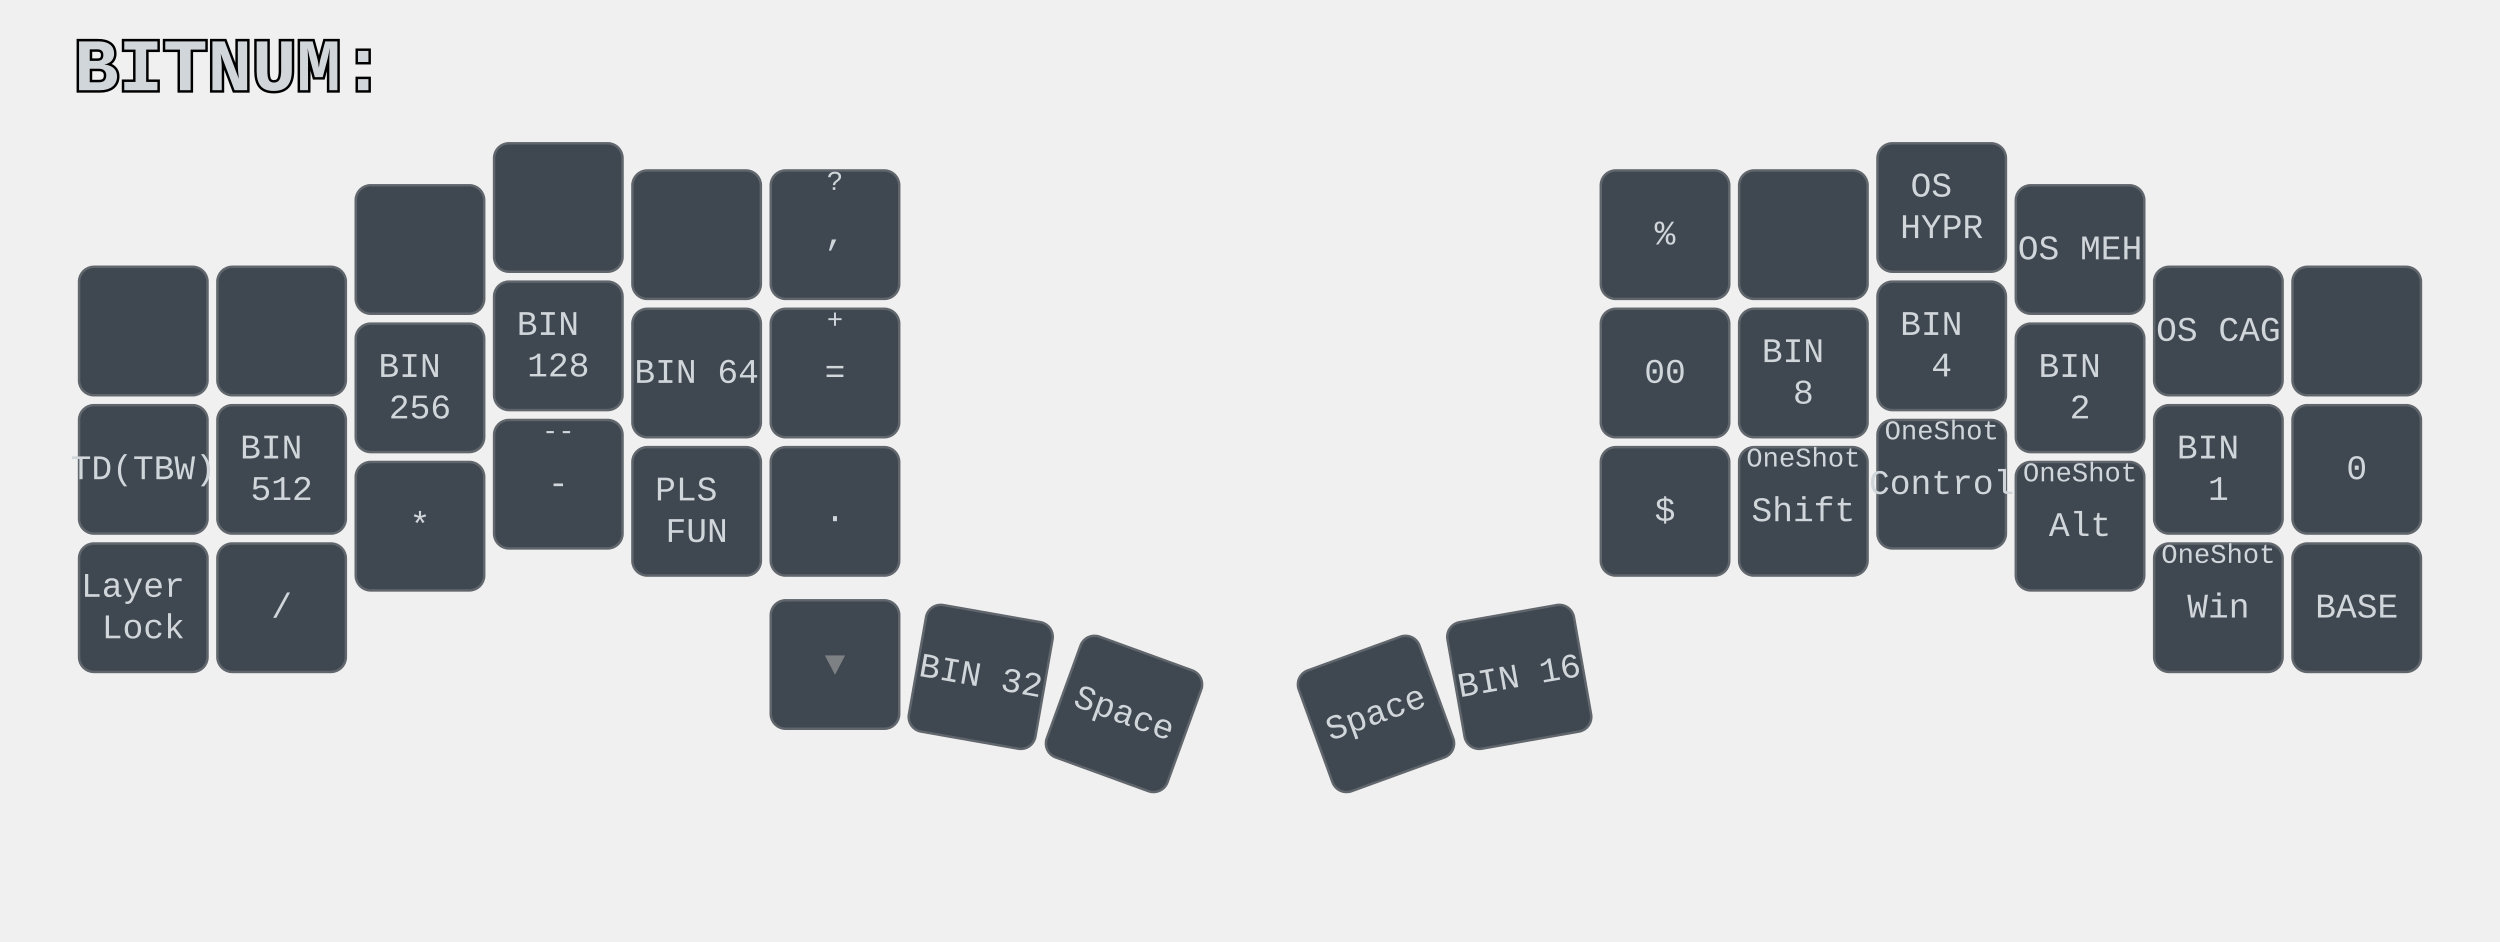
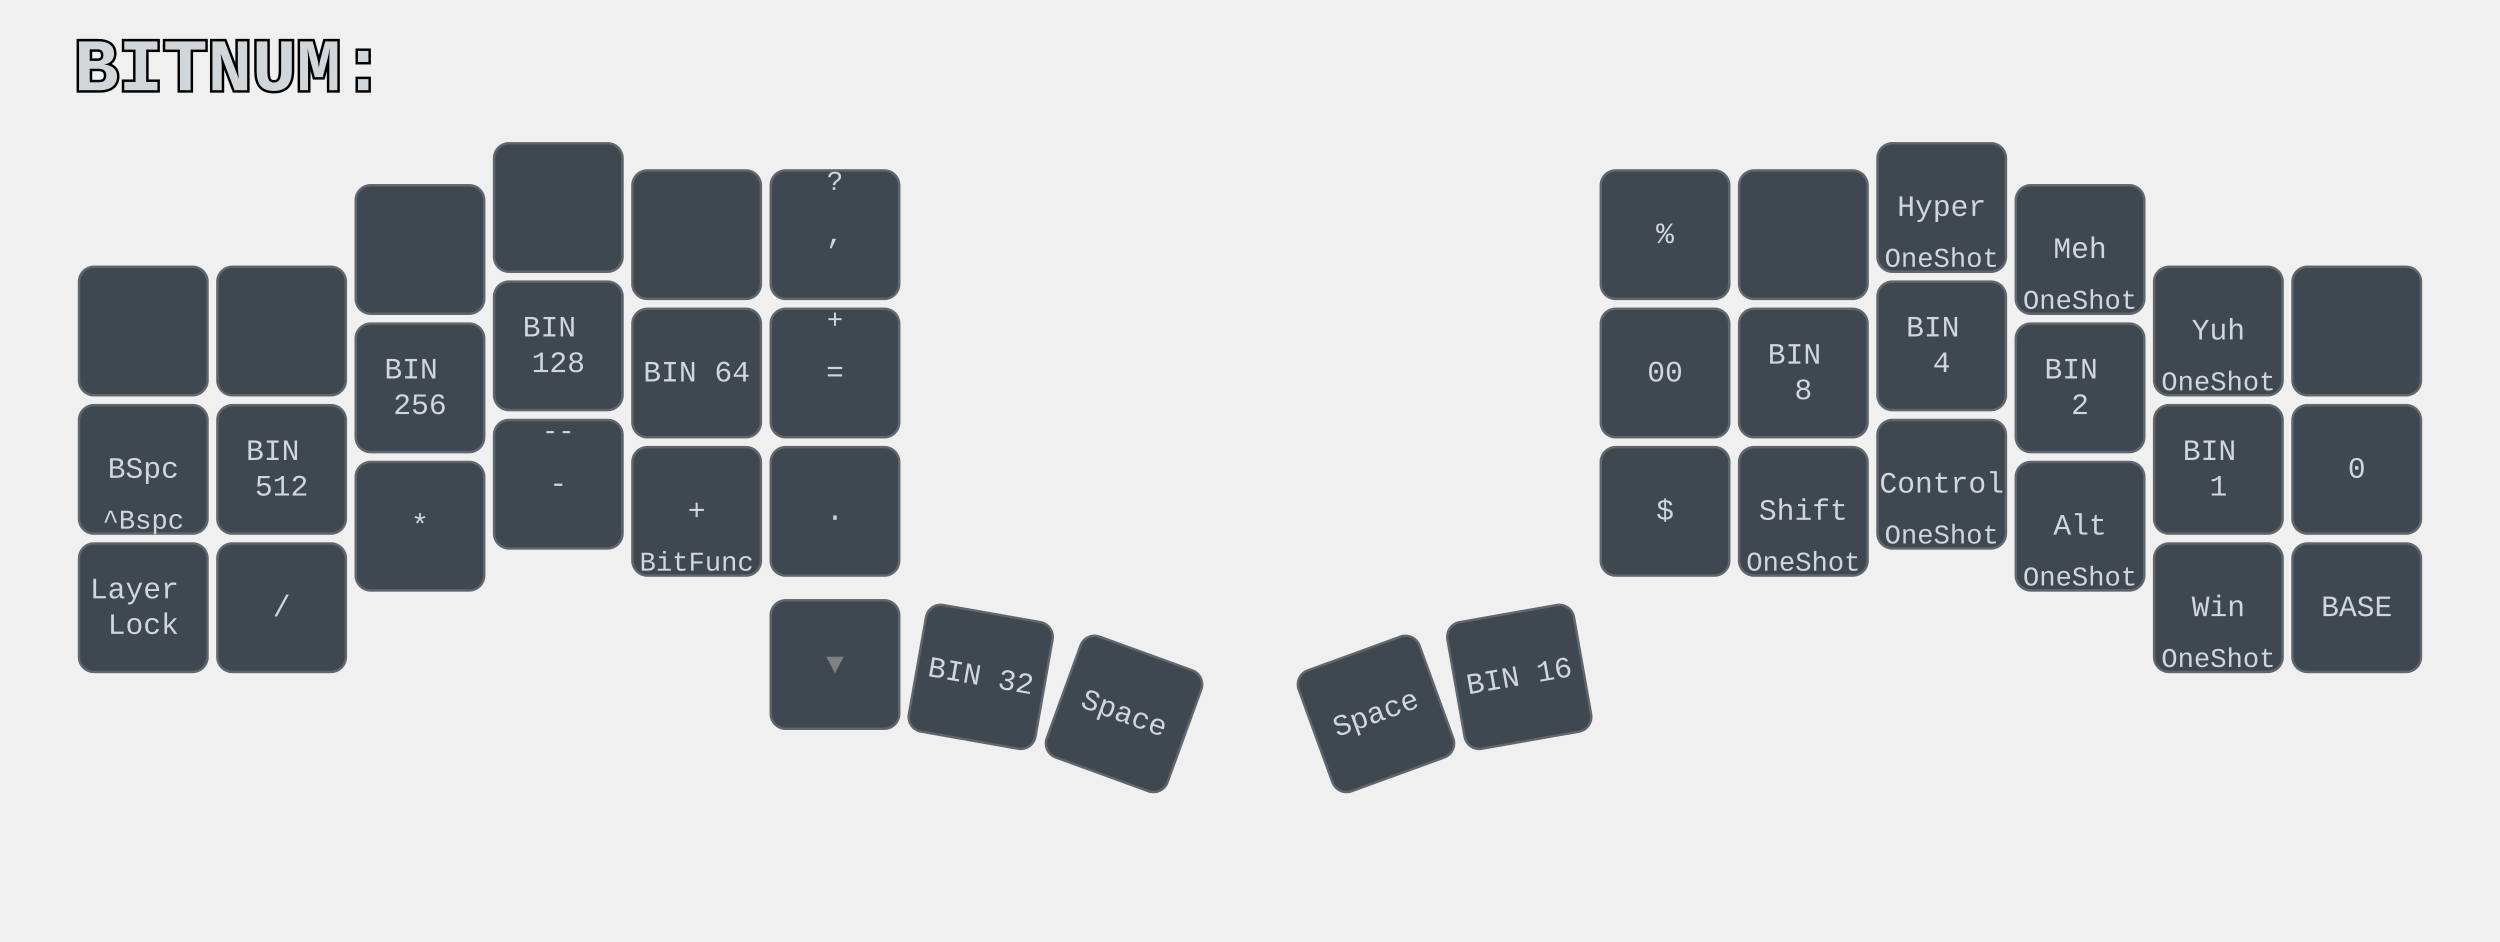
<svg xmlns="http://www.w3.org/2000/svg" width="1012" height="381" viewBox="0 0 1012 381" class="keymap">
  <defs>/* start glyphs */
<svg id="mdi:arrow-bottom-left">
      <svg id="mdi-arrow-bottom-left" viewBox="0 0 24 24">
        <path d="M19,6.41L17.59,5L7,15.59V9H5V19H15V17H8.41L19,6.41Z" />
      </svg>
    </svg>
    <svg id="mdi:arrow-bottom-right">
      <svg id="mdi-arrow-bottom-right" viewBox="0 0 24 24">
        <path d="M5,6.41L6.41,5L17,15.59V9H19V19H9V17H15.59L5,6.41Z" />
      </svg>
    </svg>
    <svg id="mdi:arrow-left">
      <svg id="mdi-arrow-left" viewBox="0 0 24 24">
        <path d="M20,11V13H8L13.5,18.5L12.08,19.92L4.16,12L12.08,4.08L13.5,5.5L8,11H20Z" />
      </svg>
    </svg>
    <svg id="mdi:arrow-right">
      <svg id="mdi-arrow-right" viewBox="0 0 24 24">
        <path d="M4,11V13H16L10.5,18.5L11.92,19.92L19.84,12L11.92,4.08L10.5,5.5L16,11H4Z" />
      </svg>
    </svg>
    <svg id="mdi:arrow-top-left">
      <svg id="mdi-arrow-top-left" viewBox="0 0 24 24">
        <path d="M19,17.59L17.59,19L7,8.41V15H5V5H15V7H8.41L19,17.59Z" />
      </svg>
    </svg>
    <svg id="mdi:arrow-top-right">
      <svg id="mdi-arrow-top-right" viewBox="0 0 24 24">
        <path d="M5,17.59L15.59,7H9V5H19V15H17V8.41L6.41,19L5,17.59Z" />
      </svg>
    </svg>
  </defs>/* end glyphs */
<style>/* inherit to force styles through use tags */
svg path {
    fill: inherit;
}

/* font and background color specifications */
svg.keymap {
    font-family: Monaspace Krypton,Consolas,Liberation Mono,Menlo,monospace;
-     font-size: 14px;
+     font-size: 12px;
    font-kerning: normal;
    text-rendering: optimizeLegibility;
    fill: #24292e;
}

/* default key styling */
rect.key {
    fill: #f6f8fa;
    stroke: #c9cccf;
    stroke-width: 1;
}

/* default key side styling, only used is draw_key_sides is set */
rect.side {
    filter: brightness(90%);
}

/* color accent for combo boxes */
rect.combo, rect.combo-separate {
    fill: #cdf;
}

/* color accent for held keys */
rect.held, rect.combo.held {
    fill: #fdd;
}

/* color accent for ghost (optional) keys */
rect.ghost, rect.combo.ghost {
    stroke-dasharray: 4, 4;
    stroke-width: 2;
}

text {
    text-anchor: middle;
    dominant-baseline: middle;
}

/* styling for layer labels */
text.label {
 font-size: 30px;
    font-weight: bold;
    text-anchor: start;
    stroke: white;
    stroke-width: 2;
    paint-order: stroke;
}

/* styling for combo tap, and key hold/shifted label text */
text.combo, text.hold, text.shifted {
    font-size: 11px;
}

text.hold {
    text-anchor: middle;
    dominant-baseline: auto;
}

text.shifted {
    text-anchor: middle;
    dominant-baseline: hanging;
}

/* styling for hold/shifted label text in combo box */
text.combo.hold, text.combo.shifted {
    font-size: 8px;
}

/* lighter symbol for transparent keys */
text.trans {
    fill: #7b7e81;
}

/* styling for combo dendrons */
path.combo {
    stroke-width: 1;
    stroke: gray;
    fill: none;
}

/* Start Tabler Icons Cleanup */
/* cannot use height/width with glyphs */
.icon-tabler &gt; path {
    fill: inherit;
    stroke: inherit;
    stroke-width: 2;
}
/* hide tabler's default box */
.icon-tabler &gt; path[stroke="none"][fill="none"] {
    visibility: hidden;
}
/* End Tabler Icons Cleanup */

svg.keymap { fill: #d1d6db; }
rect.key { fill: #3f4750; }
rect.key, rect.combo { stroke: #60666c; }
rect.combo, rect.combo-separate { fill: #1f3d7a; }
rect.held, rect.combo.held { fill: #854747; }
text.label, text.footer { stroke: black; }
text.trans { fill: #7e8184; }
path.combo { stroke: #7f7f7f; }
</style>
  <g transform="translate(30, 0)" class="layer-BITNUM">
    <text x="0" y="28" class="label" id="BITNUM">BITNUM:</text>
    <g transform="translate(0, 56)">
      <g transform="translate(28, 78)" class="key keypos-0">
        <rect rx="6" ry="6" x="-26" y="-26" width="52" height="52" class="key" />
      </g>
      <g transform="translate(84, 78)" class="key keypos-1">
        <rect rx="6" ry="6" x="-26" y="-26" width="52" height="52" class="key" />
      </g>
      <g transform="translate(140, 45)" class="key keypos-2">
        <rect rx="6" ry="6" x="-26" y="-26" width="52" height="52" class="key" />
      </g>
      <g transform="translate(196, 28)" class="key keypos-3">
        <rect rx="6" ry="6" x="-26" y="-26" width="52" height="52" class="key" />
      </g>
      <g transform="translate(252, 39)" class="key keypos-4">
        <rect rx="6" ry="6" x="-26" y="-26" width="52" height="52" class="key" />
      </g>
      <g transform="translate(308, 39)" class="key keypos-5">
        <rect rx="6" ry="6" x="-26" y="-26" width="52" height="52" class="key" />
        <text x="0" y="0" class="key tap">,</text>
        <text x="0" y="-24" class="key shifted">?</text>
      </g>
      <g transform="translate(644, 39)" class="key keypos-6">
        <rect rx="6" ry="6" x="-26" y="-26" width="52" height="52" class="key" />
        <text x="0" y="0" class="key tap">%</text>
      </g>
      <g transform="translate(700, 39)" class="key keypos-7">
        <rect rx="6" ry="6" x="-26" y="-26" width="52" height="52" class="key" />
      </g>
      <g transform="translate(756, 28)" class="key keypos-8">
        <rect rx="6" ry="6" x="-26" y="-26" width="52" height="52" class="key" />
-         <text x="0" y="0" class="key tap">
-           <tspan x="0" dy="-0.6em">OS</tspan>
-           <tspan x="0" dy="1.2em">HYPR</tspan>
-         </text>
+         <text x="0" y="0" class="key tap">Hyper</text>
+         <text x="0" y="24" class="key hold">OneShot</text>
      </g>
      <g transform="translate(812, 45)" class="key keypos-9">
        <rect rx="6" ry="6" x="-26" y="-26" width="52" height="52" class="key" />
-         <text x="0" y="0" class="key tap">OS MEH</text>
+         <text x="0" y="0" class="key tap">Meh</text>
+         <text x="0" y="24" class="key hold">OneShot</text>
      </g>
      <g transform="translate(868, 78)" class="key keypos-10">
        <rect rx="6" ry="6" x="-26" y="-26" width="52" height="52" class="key" />
-         <text x="0" y="0" class="key tap">OS CAG</text>
+         <text x="0" y="0" class="key tap">Yuh</text>
+         <text x="0" y="24" class="key hold">OneShot</text>
      </g>
      <g transform="translate(924, 78)" class="key keypos-11">
        <rect rx="6" ry="6" x="-26" y="-26" width="52" height="52" class="key" />
      </g>
      <g transform="translate(28, 134)" class="key keypos-12">
        <rect rx="6" ry="6" x="-26" y="-26" width="52" height="52" class="key" />
-         <text x="0" y="0" class="key tap">TD(TBW)</text>
+         <text x="0" y="0" class="key tap">BSpc</text>
+         <text x="0" y="24" class="key hold">^Bspc</text>
      </g>
      <g transform="translate(84, 134)" class="key keypos-13">
        <rect rx="6" ry="6" x="-26" y="-26" width="52" height="52" class="key" />
        <text x="0" y="0" class="key tap">
          <tspan x="0" dy="-0.6em">BIN</tspan>
          <tspan x="0" dy="1.2em">512</tspan>
        </text>
      </g>
      <g transform="translate(140, 101)" class="key keypos-14">
        <rect rx="6" ry="6" x="-26" y="-26" width="52" height="52" class="key" />
        <text x="0" y="0" class="key tap">
          <tspan x="0" dy="-0.6em">BIN</tspan>
          <tspan x="0" dy="1.2em">256</tspan>
        </text>
      </g>
      <g transform="translate(196, 84)" class="key keypos-15">
        <rect rx="6" ry="6" x="-26" y="-26" width="52" height="52" class="key" />
        <text x="0" y="0" class="key tap">
          <tspan x="0" dy="-0.6em">BIN</tspan>
          <tspan x="0" dy="1.2em">128</tspan>
        </text>
      </g>
      <g transform="translate(252, 95)" class="key keypos-16">
        <rect rx="6" ry="6" x="-26" y="-26" width="52" height="52" class="key" />
        <text x="0" y="0" class="key tap">BIN 64</text>
      </g>
      <g transform="translate(308, 95)" class="key keypos-17">
        <rect rx="6" ry="6" x="-26" y="-26" width="52" height="52" class="key" />
        <text x="0" y="0" class="key tap">=</text>
        <text x="0" y="-24" class="key shifted">+</text>
      </g>
      <g transform="translate(644, 95)" class="key keypos-18">
        <rect rx="6" ry="6" x="-26" y="-26" width="52" height="52" class="key" />
        <text x="0" y="0" class="key tap">00</text>
      </g>
      <g transform="translate(700, 95)" class="key keypos-19">
        <rect rx="6" ry="6" x="-26" y="-26" width="52" height="52" class="key" />
        <text x="0" y="0" class="key tap">
          <tspan x="0" dy="-0.6em">BIN </tspan>
          <tspan x="0" dy="1.2em">8</tspan>
        </text>
      </g>
      <g transform="translate(756, 84)" class="key keypos-20">
        <rect rx="6" ry="6" x="-26" y="-26" width="52" height="52" class="key" />
        <text x="0" y="0" class="key tap">
          <tspan x="0" dy="-0.6em">BIN </tspan>
          <tspan x="0" dy="1.2em">4</tspan>
        </text>
      </g>
      <g transform="translate(812, 101)" class="key keypos-21">
        <rect rx="6" ry="6" x="-26" y="-26" width="52" height="52" class="key" />
        <text x="0" y="0" class="key tap">
          <tspan x="0" dy="-0.6em">BIN </tspan>
          <tspan x="0" dy="1.2em">2</tspan>
        </text>
      </g>
      <g transform="translate(868, 134)" class="key keypos-22">
        <rect rx="6" ry="6" x="-26" y="-26" width="52" height="52" class="key" />
        <text x="0" y="0" class="key tap">
          <tspan x="0" dy="-0.6em">BIN </tspan>
          <tspan x="0" dy="1.2em">1</tspan>
        </text>
      </g>
      <g transform="translate(924, 134)" class="key keypos-23">
        <rect rx="6" ry="6" x="-26" y="-26" width="52" height="52" class="key" />
        <text x="0" y="0" class="key tap">0</text>
      </g>
      <g transform="translate(28, 190)" class="key keypos-24">
        <rect rx="6" ry="6" x="-26" y="-26" width="52" height="52" class="key" />
        <text x="0" y="0" class="key tap">
          <tspan x="0" dy="-0.6em">Layer</tspan>
          <tspan x="0" dy="1.2em">Lock</tspan>
        </text>
      </g>
      <g transform="translate(84, 190)" class="key keypos-25">
        <rect rx="6" ry="6" x="-26" y="-26" width="52" height="52" class="key" />
        <text x="0" y="0" class="key tap">/</text>
      </g>
      <g transform="translate(140, 157)" class="key keypos-26">
        <rect rx="6" ry="6" x="-26" y="-26" width="52" height="52" class="key" />
        <text x="0" y="0" class="key tap">*</text>
      </g>
      <g transform="translate(196, 140)" class="key keypos-27">
        <rect rx="6" ry="6" x="-26" y="-26" width="52" height="52" class="key" />
        <text x="0" y="0" class="key tap">-</text>
        <text x="0" y="-24" class="key shifted">--</text>
      </g>
      <g transform="translate(252, 151)" class="key keypos-28">
        <rect rx="6" ry="6" x="-26" y="-26" width="52" height="52" class="key" />
-         <text x="0" y="0" class="key tap">
-           <tspan x="0" dy="-0.6em">PLS</tspan>
-           <tspan x="0" dy="1.2em">FUN</tspan>
-         </text>
+         <text x="0" y="0" class="key tap">+</text>
+         <text x="0" y="24" class="key hold">BitFunc</text>
      </g>
      <g transform="translate(308, 151)" class="key keypos-29">
        <rect rx="6" ry="6" x="-26" y="-26" width="52" height="52" class="key" />
        <text x="0" y="0" class="key tap">.</text>
      </g>
      <g transform="translate(644, 151)" class="key keypos-30">
        <rect rx="6" ry="6" x="-26" y="-26" width="52" height="52" class="key" />
        <text x="0" y="0" class="key tap">$</text>
      </g>
      <g transform="translate(700, 151)" class="key keypos-31">
        <rect rx="6" ry="6" x="-26" y="-26" width="52" height="52" class="key" />
        <text x="0" y="0" class="key tap">Shift</text>
-         <text x="0" y="-24" class="key shifted">OneShot</text>
+         <text x="0" y="24" class="key hold">OneShot</text>
      </g>
      <g transform="translate(756, 140)" class="key keypos-32">
        <rect rx="6" ry="6" x="-26" y="-26" width="52" height="52" class="key" />
        <text x="0" y="0" class="key tap">Control</text>
-         <text x="0" y="-24" class="key shifted">OneShot</text>
+         <text x="0" y="24" class="key hold">OneShot</text>
      </g>
      <g transform="translate(812, 157)" class="key keypos-33">
        <rect rx="6" ry="6" x="-26" y="-26" width="52" height="52" class="key" />
        <text x="0" y="0" class="key tap">Alt</text>
-         <text x="0" y="-24" class="key shifted">OneShot</text>
+         <text x="0" y="24" class="key hold">OneShot</text>
      </g>
      <g transform="translate(868, 190)" class="key keypos-34">
        <rect rx="6" ry="6" x="-26" y="-26" width="52" height="52" class="key" />
        <text x="0" y="0" class="key tap">Win</text>
-         <text x="0" y="-24" class="key shifted">OneShot</text>
+         <text x="0" y="24" class="key hold">OneShot</text>
      </g>
      <g transform="translate(924, 190)" class="key keypos-35">
        <rect rx="6" ry="6" x="-26" y="-26" width="52" height="52" class="key" />
        <text x="0" y="0" class="key tap">BASE</text>
      </g>
      <g transform="translate(308, 213)" class="key trans keypos-36">
        <rect rx="6" ry="6" x="-26" y="-26" width="52" height="52" class="key trans" />
        <text x="0" y="0" class="key trans tap">▼</text>
      </g>
      <g transform="translate(367, 218) rotate(10.0)" class="key keypos-37">
        <rect rx="6" ry="6" x="-26" y="-26" width="52" height="52" class="key" />
        <text x="0" y="0" class="key tap">BIN 32</text>
      </g>
      <g transform="translate(425, 233) rotate(20.0)" class="key keypos-38">
        <rect rx="6" ry="6" x="-26" y="-26" width="52" height="52" class="key" />
        <text x="0" y="0" class="key tap">Space</text>
      </g>
      <g transform="translate(527, 233) rotate(-20.0)" class="key keypos-39">
        <rect rx="6" ry="6" x="-26" y="-26" width="52" height="52" class="key" />
        <text x="0" y="0" class="key tap">Space</text>
      </g>
      <g transform="translate(585, 218) rotate(-10.0)" class="key keypos-40">
        <rect rx="6" ry="6" x="-26" y="-26" width="52" height="52" class="key" />
        <text x="0" y="0" class="key tap">BIN 16</text>
      </g>
    </g>
  </g>
</svg>
